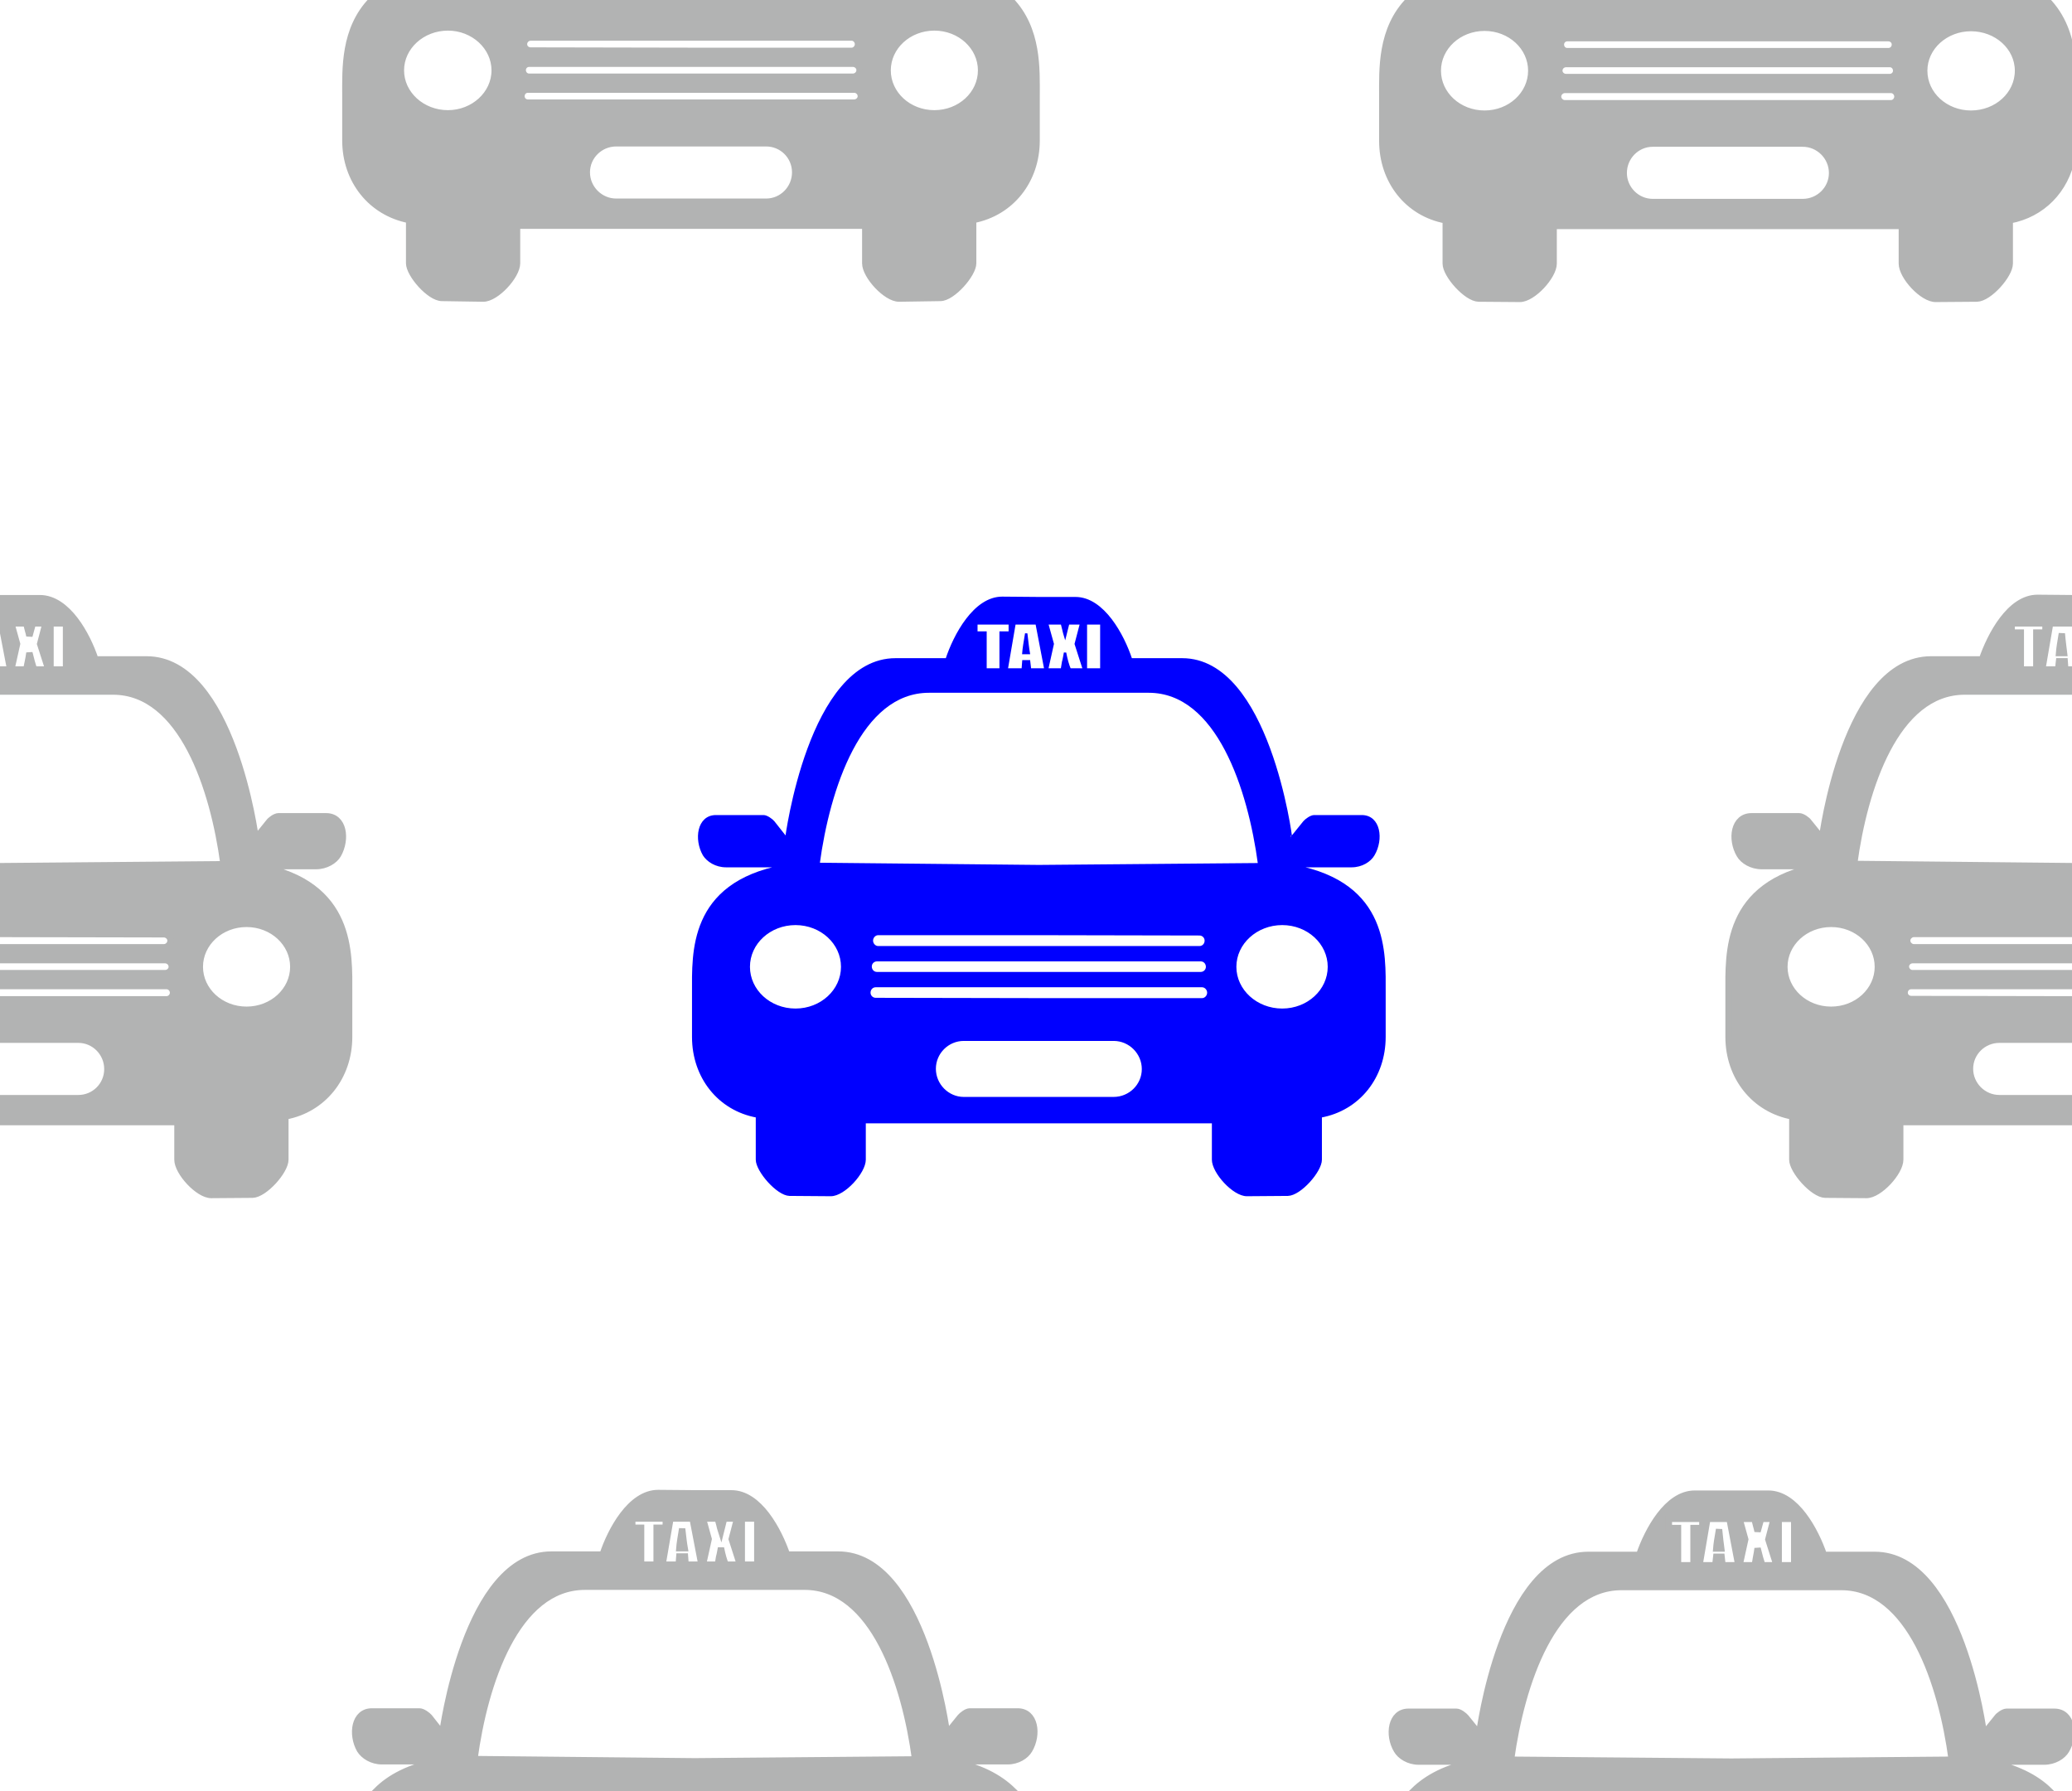
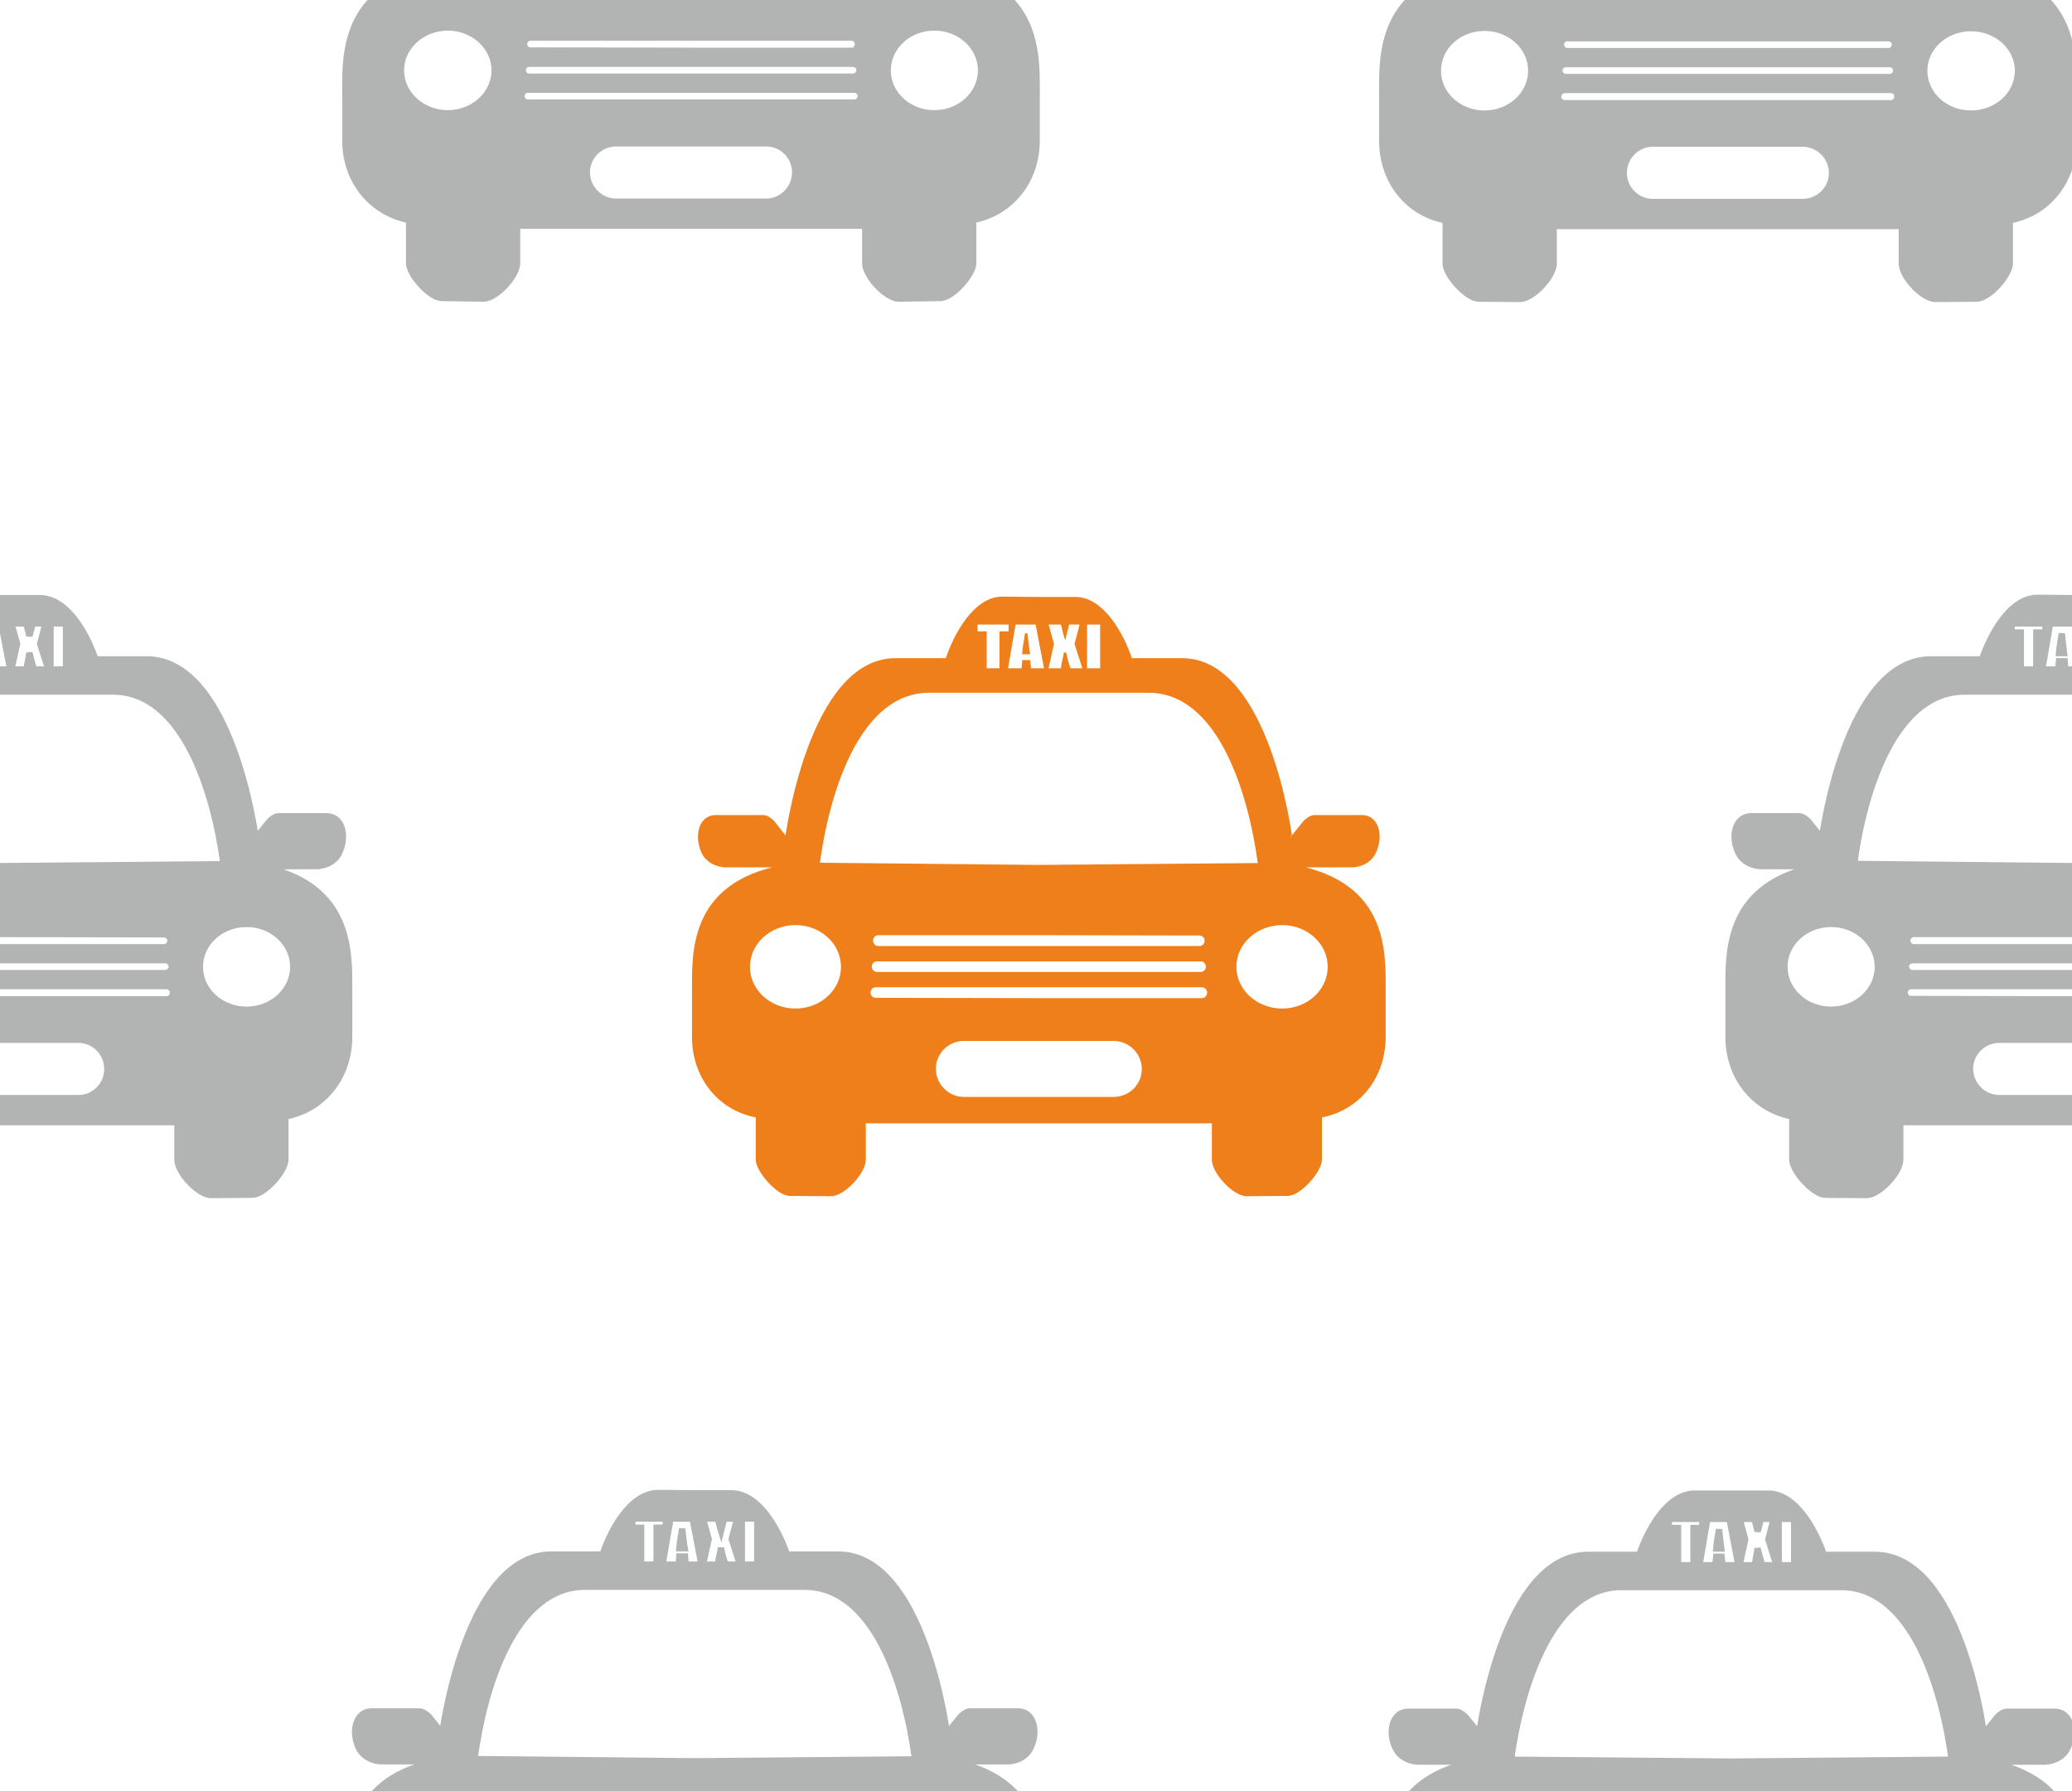
<svg xmlns="http://www.w3.org/2000/svg" width="248.084" height="214.401" viewBox="0 0 6564 5673" shape-rendering="geometricPrecision" text-rendering="geometricPrecision" image-rendering="optimizeQuality" fill-rule="evenodd" clip-rule="evenodd">
  <defs>
-     <style>.str1{stroke:#b2b3b3;stroke-width:20}.str0{stroke:#00f;stroke-width:7.62}.fil1{fill:#b2b3b3}.fil0{fill:#00f}</style>
+     <style>.str1{stroke:#b2b3b3;stroke-width:20}.str0{stroke:#ef7f1a;stroke-width:7.62}.fil1{fill:#b2b3b3}.fil0{fill:#ef7f1a}</style>
  </defs>
  <g id="Слой_x0020_1">
-     <g id="_466523720">
+     <g id="_243411544">
      <path class="fil0 str0" d="M2520 2927c82 0 148 61 148 136s-66 136-148 136-148-61-148-136 66-136 148-136zm679-952v29h-29v117h-48v-117h-29v-29h106zm85 0l28 146h-49l-3-26h-18l-2 26h-51l25-146h70zm-25 94c-3-17-5-37-8-62-5 29-8 49-9 62h17zm166-94l-17 65 26 81h-45c-6-14-11-32-15-53-2 9-3 19-6 29l-4 24h-47l18-81-18-65h47c1 4 3 11 5 20 2 7 3 14 5 20l10-40h41zm64 0v146h-49v-146h49zm573 952c-82 0-149 61-149 136s67 136 149 136 148-61 148-136-66-136-148-136zm252-341h-151c-10 0-26 12-31 18l-42 52c1 0-72-567-345-567h-162c-25-76-88-194-176-194h-116l-116-1c-88 0-151 119-176 195h-162c-273 0-346 567-346 567l-41-52c-5-6-21-18-31-18h-151c-56 0-66 73-38 122 12 19 38 36 70 36h181c-297 56-285 276-285 400v141c0 127 81 230 202 252v137c0 35 65 110 103 111l131 1c42 0 107-72 107-112v-119h1104v119c0 40 65 112 107 112l130-1c39-1 104-75 104-111v-137c121-22 202-125 202-252v-141c0-123 12-344-285-400h181c32 0 58-17 69-36 29-49 19-122-37-122zm-1023-395h348c218 0 318 308 350 547l-698 6-698-7c32-238 132-546 350-546h348zm0 768l509 1c11 0 20 9 20 20 0 12-9 21-20 21H2782c-11 0-20-10-20-21s9-21 20-21h509zm0 83h513c11 0 20 9 20 21 0 11-9 20-20 20H2778c-11 0-20-9-20-21 0-11 9-20 20-20h513zm0 82h517c11 0 20 10 20 21s-9 21-20 21h-517l-517-1c-11 0-20-9-20-20 0-12 9-21 20-21h517zm0 170h237c51 0 93 42 93 93s-42 92-93 92h-475c-50 0-92-42-92-93s42-92 92-92h238z" />
      <path class="fil1 str1" d="M1178 0h2023c89 92 83 220 83 304v141c0 127-81 229-201 252v137c0 35-66 110-104 110l-131 2c-41 0-107-72-107-112V715H1638v119c0 40-66 112-107 112l-131-2c-39 0-104-75-104-110V697c-120-23-202-125-202-252V304c0-84-6-212 84-304zm3286 0h2020c51 52 72 116 80 177v323c-20 102-94 179-197 198v137c0 36-65 110-104 111l-130 1c-42 1-108-71-108-112V716H4922v119c0 40-66 112-107 112l-131-1c-38-1-104-75-104-111V698c-120-22-201-125-201-252V305c0-84-6-213 85-305zm2100 1895v80h-69l-25 146h50l3-26h18l2 26h21v70h-340c-218 0-318 308-350 546l690 7v215h-501c-11 0-21 10-21 21s10 21 21 21h501v41h-505c-11 0-21 9-21 20 0 12 10 21 21 21h505v41h-509c-12 0-21 9-21 21 0 11 9 20 21 20l509 1v128h-230c-51 0-93 41-93 92s42 93 93 93h230v76h-544v119c0 40-66 112-107 112l-131-1c-38-1-104-76-104-111v-137c-120-22-202-125-202-252v-141c0-124-12-344 286-400h-181c-32 0-59-17-70-36-29-49-19-122 38-122h151c10 0 26 12 30 18l42 52s72-567 346-567h161c26-76 88-195 176-195l109 1zm-72 3778H4479c42-41 104-75 197-92h-182c-31 0-58-17-69-36-29-48-19-122 37-122h152c10 0 25 12 30 18l42 52s72-567 346-567h161c26-76 88-194 176-194h233c88 0 150 118 176 194h161c274 0 346 567 346 567l42-52c4-6 20-18 30-18h151c57 0 67 74 38 122-11 19-38 36-70 36h-181c92 18 155 51 197 92zm-3283 0H1193c42-42 105-76 198-93h-181c-32 0-58-17-70-36-28-49-18-122 38-122h151c10 0 26 12 31 18l41 52s73-567 346-567h162c25-76 88-195 176-195l116 1h116c88 0 150 118 176 194h162c273 0 345 567 345 567l42-52c5-6 20-18 30-18h152c56 0 66 73 37 122-11 19-37 36-69 36h-181c93 17 155 51 198 93zM0 3555v-76h248c51 0 92-41 92-92s-41-93-92-93H0v-128h527c12 0 21-10 21-21s-9-21-21-21H0v-41h523c11 0 21-9 21-20 0-12-10-21-21-21H0v-41h519c11 0 21-9 21-21 0-11-10-20-21-20l-509-1H0v-215h10l698-6c-32-239-132-547-350-547H0v-70h32L4 1975H0v-80h126c88 0 151 118 176 194h162c273 0 346 567 346 567l42-52c4-6 20-18 30-18h151c57 0 66 73 38 122-11 19-38 36-70 36H820c298 56 286 277 286 400v141c0 127-82 230-202 252v137c0 36-66 110-104 111l-131 1c-41 0-107-72-107-112v-119H0zM1419 87c81 0 148 61 148 136s-67 136-148 136c-82 0-149-61-149-136s67-136 149-136zm1541 0c-82 0-148 61-148 136s66 136 148 136 148-61 148-136-66-136-148-136zm-771 32h509c11 0 20 10 20 21s-9 21-20 21h-509l-508-1c-12 0-21-9-21-20s9-21 21-21h508zm0 83h513c11 0 21 9 21 20 0 12-10 21-21 21H1676c-11 0-20-9-20-21 0-11 9-20 20-20h513zm0 82h517c11 0 21 9 21 21 0 11-10 20-21 20H1672c-11 0-20-9-20-20 0-12 9-21 20-21h517zm0 170h238c51 0 92 41 92 92s-41 93-92 93h-475c-51 0-93-42-93-93s42-92 93-92h237zm-80 4357v29h-29v117h-49v-117h-28v-29h106zm85 0l28 146h-50l-2-26h-18l-2 26h-51l25-146h70zm-25 94c-3-17-5-37-8-62-5 29-8 49-9 62h17zm166-94l-17 65 26 81h-45c-6-14-11-32-15-53-2 9-3 19-6 29l-4 24h-47l18-81-18-65h47c1 4 2 11 5 20 2 7 3 14 5 20l10-40h41zm64 0v146h-49v-146h49zm-198 216h348c218 0 318 308 350 547l-698 6-698-7c32-238 132-546 350-546h348zM4703 88c82 0 148 61 148 136s-66 136-148 136-148-61-148-136 66-136 148-136zm1541 1c-81 0-148 60-148 135 0 76 67 136 148 136 82 0 149-60 149-136 0-75-67-135-149-135zm-770 32h508c12 0 21 9 21 20 0 12-9 21-21 21H4965c-11 0-20-9-20-21 0-11 9-20 20-20h509zm0 82h513c11 0 20 9 20 21 0 11-9 20-20 20H4961c-11 0-21-9-21-20 0-12 10-21 21-21h513zm0 82h517c11 0 20 10 20 21s-9 21-20 21H4957c-11 0-21-10-21-21s10-21 21-21h517zm0 170h237c51 0 93 42 93 93s-42 92-93 92h-475c-51 0-92-42-92-92 0-51 41-93 92-93h238zm-81 4357v29h-28v118h-49v-118h-29v-29h106zm86 0l28 147h-50l-3-27h-17l-3 27h-50l25-147h70zm-26 94c-2-16-5-37-7-61-5 28-8 48-9 61h16zm166-94l-17 65 26 82h-45c-5-15-10-33-15-54-1 10-3 19-5 30l-4 24h-48l18-82-18-65h47c1 4 3 11 5 20 2 8 4 14 5 20l11-40h40zm65 0v147h-49v-147h49zm-199 216h348c218 0 318 308 350 547l-698 6-698-6c33-239 133-547 350-547h348zM144 1975l-17 65 26 81h-45c-5-14-10-32-15-53-1 9-3 19-5 29l-5 24H36l18-81-18-65h47c1 4 3 11 5 20 2 7 4 14 5 20l11-40h40zm65 0v146h-49v-146h49zm572 952c-82 0-148 61-148 136s66 136 148 136 148-61 148-136-66-136-148-136zm5020 0c82 0 148 61 148 136s-66 136-148 136-148-61-148-136 66-136 148-136zm679-952v29h-29v117h-49v-117h-29v-29h107zm59 94c-2-17-5-37-7-62-5 29-8 49-9 62h16z" />
    </g>
  </g>
</svg>
